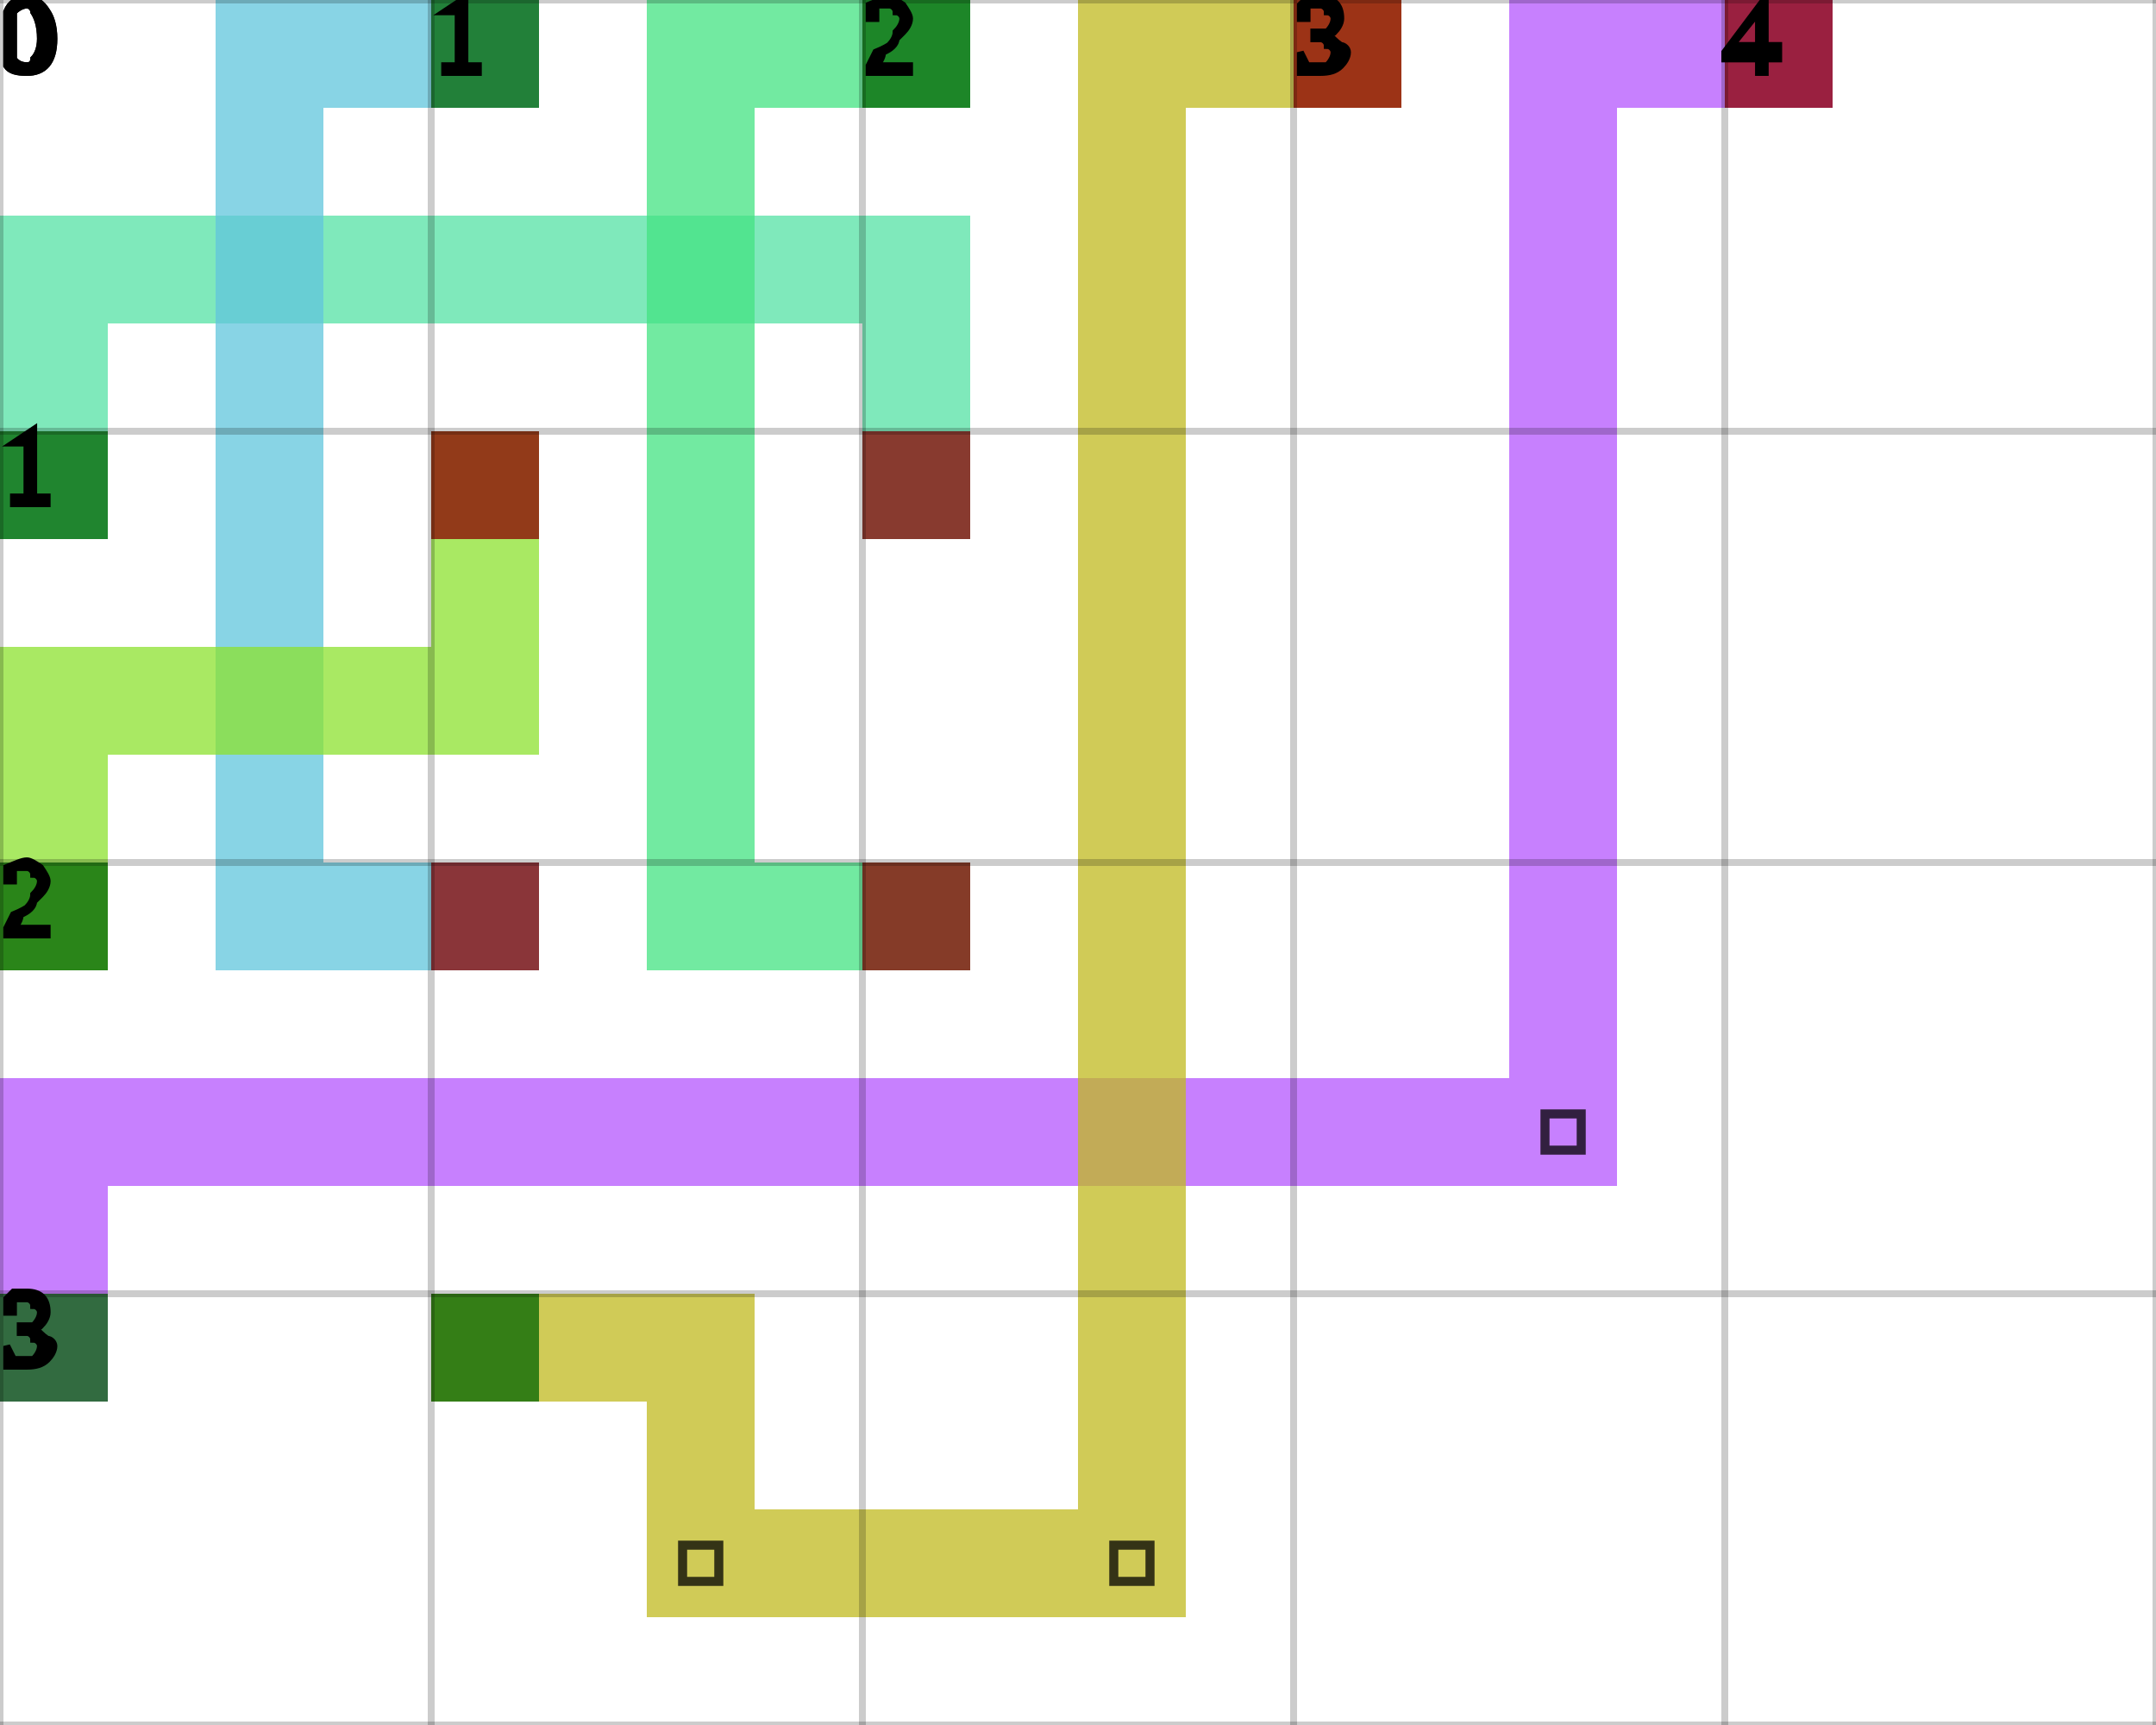
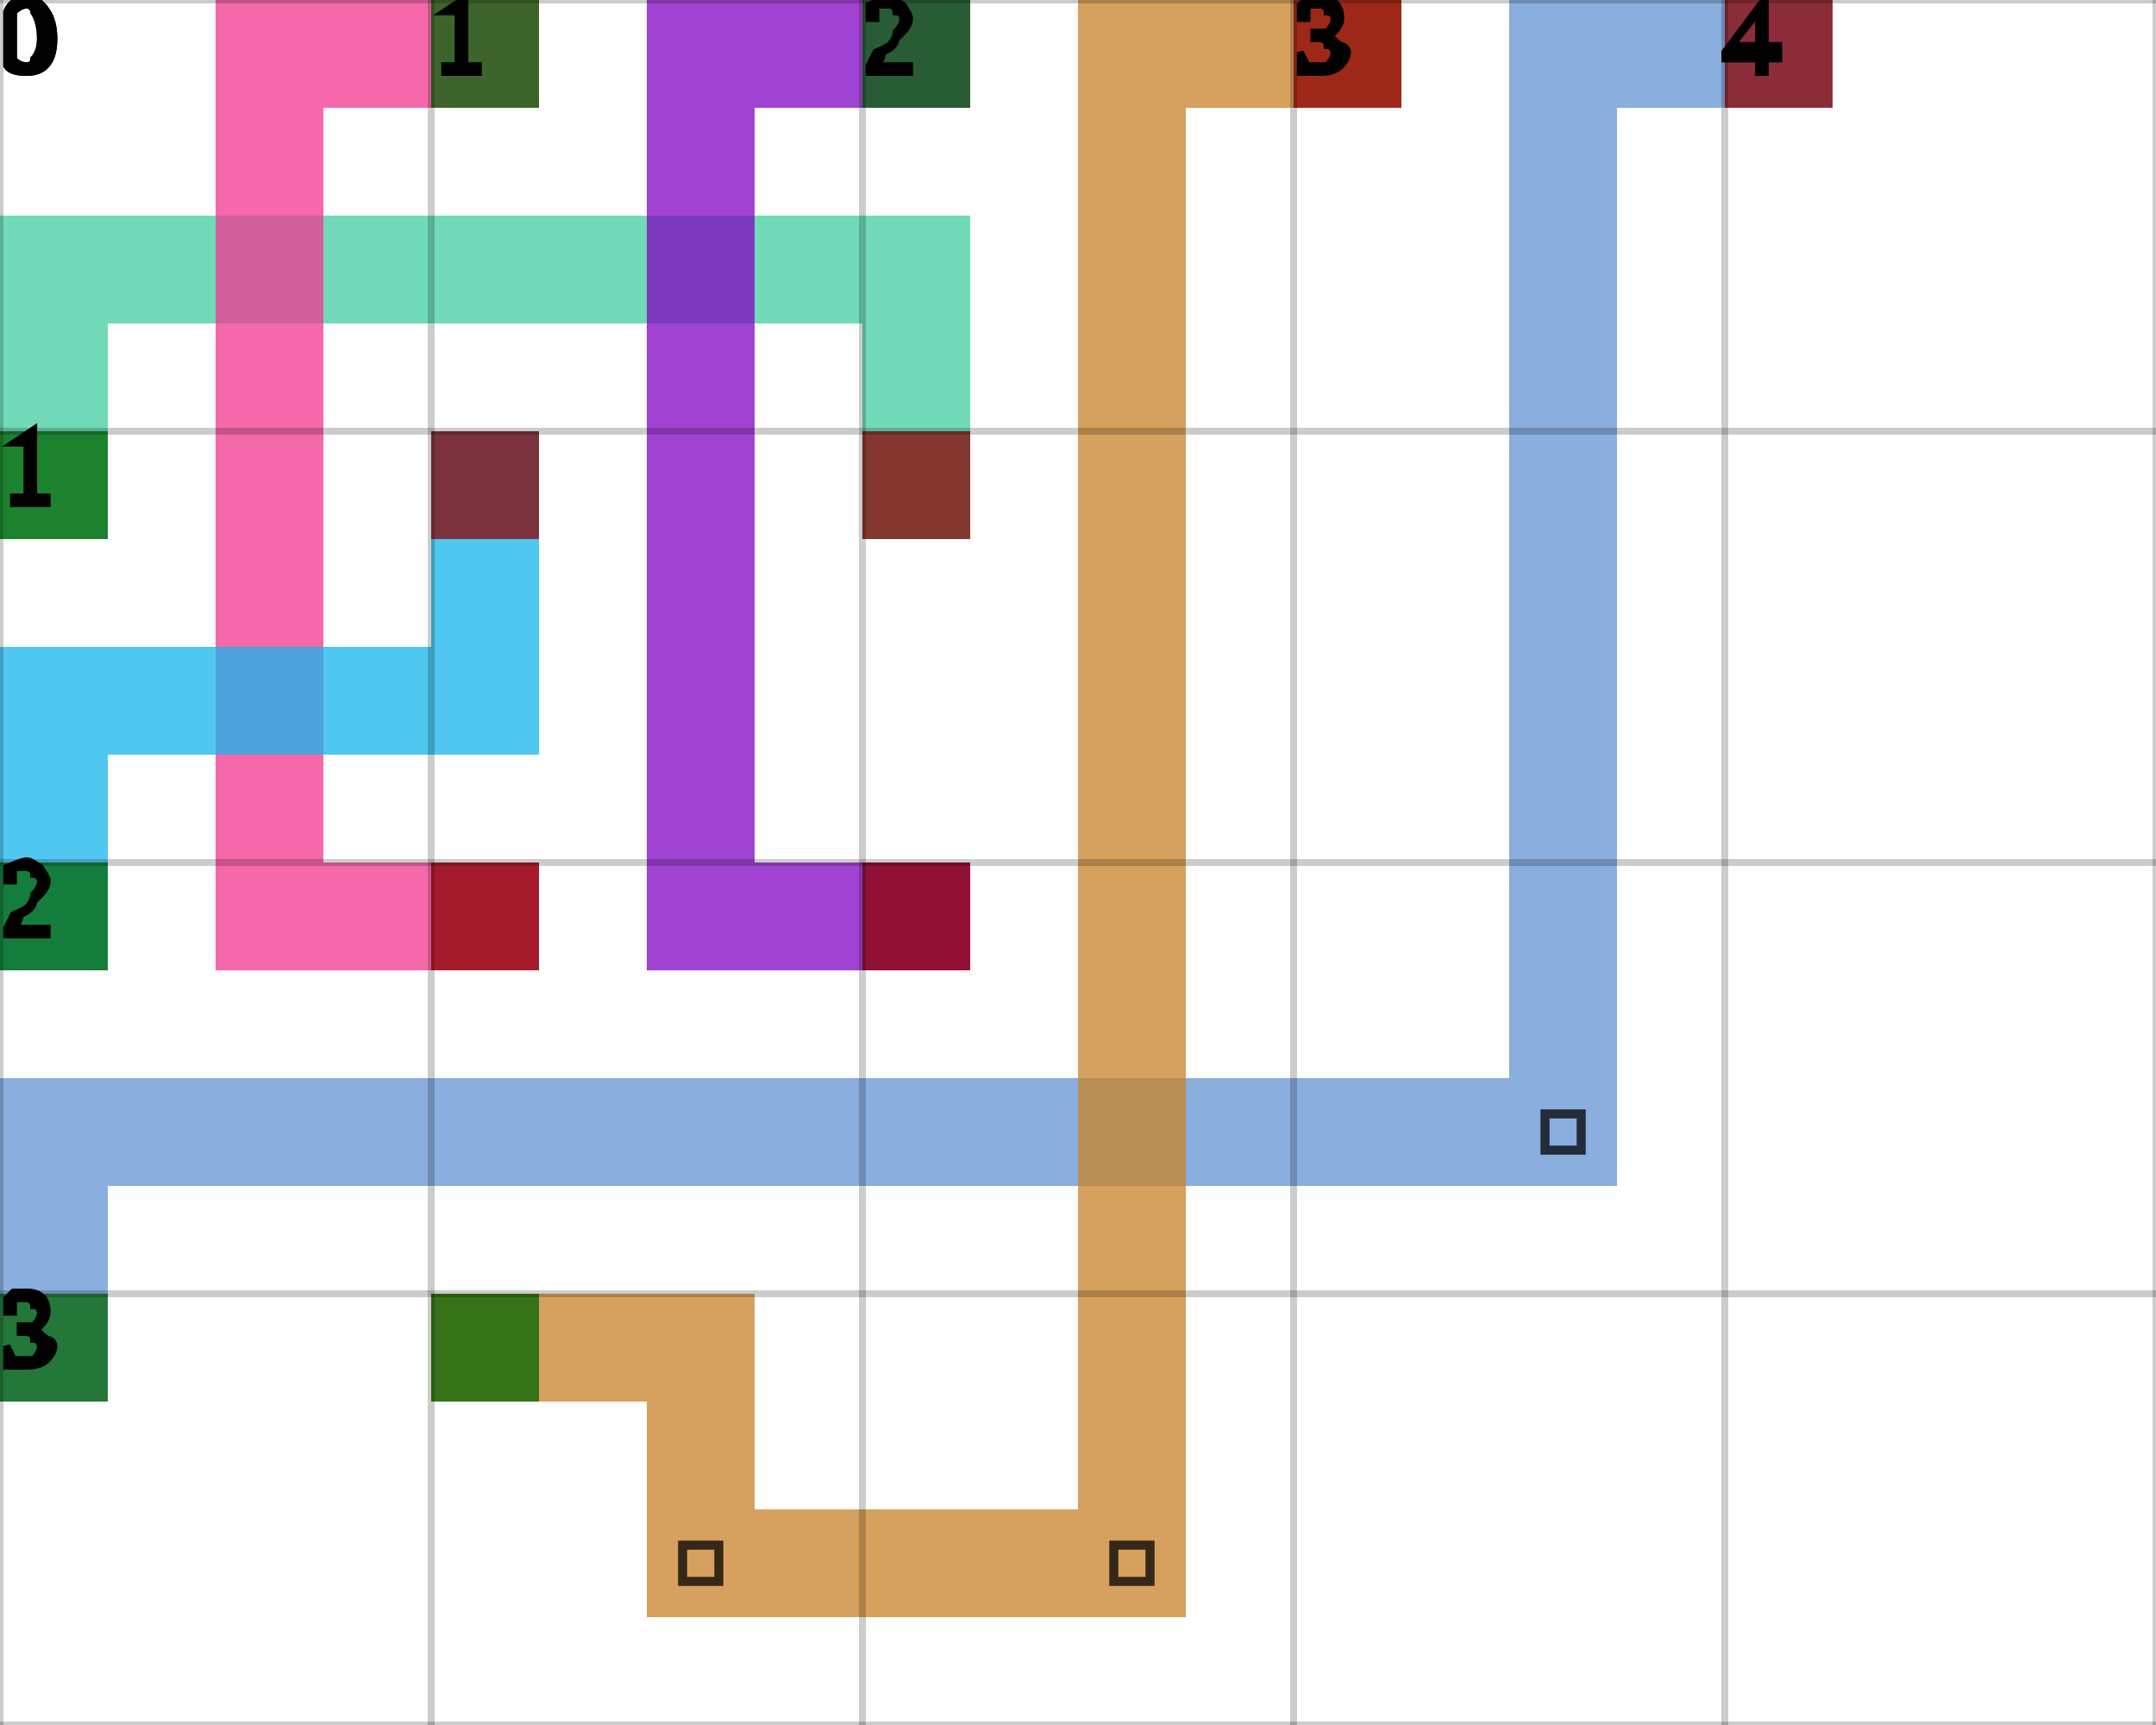
<svg xmlns="http://www.w3.org/2000/svg" height="100%" viewBox="0 0 5 4" width="100%" background-color="none">
-   <path d="M 0.25 1.25 L 0 1.25 L 0 0.5 L 0.25 0.5 Z" fill="#54E2A4" opacity="0.75" stroke="transparent" stroke-width="0.5" />
-   <path d="M 0.25 0.75 L 2.25 0.75 L 2.25 0.5 L 0.25 0.5 Z" fill="#54E2A4" opacity="0.75" stroke="transparent" stroke-width="0.5" />
-   <path d="M 2.25 0.75 L 2 0.75 L 2 1.25 L 2.25 1.25 Z" fill="#54E2A4" opacity="0.75" stroke="transparent" stroke-width="0.5" />
+   <path d="M 0.25 1.25 L 0 1.25 L 0 0.5 L 0.25 0.5 Z" fill="#40CEA1" opacity="0.75" stroke="transparent" stroke-width="0.5" />
+   <path d="M 0.25 0.75 L 2.25 0.75 L 2.25 0.5 L 0.25 0.5 Z" fill="#40CEA1" opacity="0.75" stroke="transparent" stroke-width="0.5" />
+   <path d="M 2.25 0.75 L 2 0.75 L 2 1.25 L 2.25 1.25 Z" fill="#40CEA1" opacity="0.75" stroke="transparent" stroke-width="0.5" />
  <rect fill="darkGreen" height="0.25" opacity="0.75" stroke="transparent" stroke-width="0.5" width="0.25" x="0" y="1" />
  <rect fill="darkRed" height="0.25" opacity="0.75" stroke="transparent" stroke-width="0.5" width="0.25" x="2" y="1" />
-   <path d="M 1.25 0.25 L 0.5 0.25 L 0.5 0 L 1.25 0 Z" fill="#60C5DC" opacity="0.75" stroke="transparent" stroke-width="0.5" />
-   <path d="M 0.75 0.25 L 0.5 0.25 L 0.5 2.25 L 0.75 2.25 Z" fill="#60C5DC" opacity="0.75" stroke="transparent" stroke-width="0.5" />
-   <path d="M 0.75 2.25 L 1.25 2.25 L 1.25 2 L 0.75 2 Z" fill="#60C5DC" opacity="0.75" stroke="transparent" stroke-width="0.5" />
+   <path d="M 1.25 0.25 L 0.5 0.25 L 0.5 0 L 1.25 0 Z" fill="#F1378D" opacity="0.75" stroke="transparent" stroke-width="0.5" />
+   <path d="M 0.75 0.25 L 0.5 0.25 L 0.5 2.25 L 0.75 2.25 Z" fill="#F1378D" opacity="0.75" stroke="transparent" stroke-width="0.5" />
+   <path d="M 0.75 2.25 L 1.25 2.25 L 1.25 2 L 0.75 2 Z" fill="#F1378D" opacity="0.75" stroke="transparent" stroke-width="0.5" />
  <rect fill="darkGreen" height="0.25" opacity="0.75" stroke="transparent" stroke-width="0.5" width="0.25" x="1" y="0" />
  <rect fill="darkRed" height="0.25" opacity="0.75" stroke="transparent" stroke-width="0.5" width="0.25" x="1" y="2" />
-   <path d="M 2.25 0.25 L 1.5 0.25 L 1.5 0 L 2.25 0 Z" fill="#43E381" opacity="0.75" stroke="transparent" stroke-width="0.5" />
-   <path d="M 1.75 0.25 L 1.5 0.25 L 1.5 2.25 L 1.75 2.25 Z" fill="#43E381" opacity="0.75" stroke="transparent" stroke-width="0.5" />
-   <path d="M 1.75 2.25 L 2.25 2.25 L 2.25 2 L 1.75 2 Z" fill="#43E381" opacity="0.75" stroke="transparent" stroke-width="0.5" />
+   <path d="M 2.25 0.25 L 1.5 0.25 L 1.5 0 L 2.25 0 Z" fill="#8204C3" opacity="0.75" stroke="transparent" stroke-width="0.5" />
+   <path d="M 1.75 0.25 L 1.5 0.25 L 1.5 2.25 L 1.75 2.25 Z" fill="#8204C3" opacity="0.75" stroke="transparent" stroke-width="0.5" />
+   <path d="M 1.75 2.25 L 2.25 2.25 L 2.25 2 L 1.75 2 Z" fill="#8204C3" opacity="0.75" stroke="transparent" stroke-width="0.5" />
  <rect fill="darkGreen" height="0.25" opacity="0.75" stroke="transparent" stroke-width="0.5" width="0.25" x="2" y="0" />
  <rect fill="darkRed" height="0.25" opacity="0.75" stroke="transparent" stroke-width="0.5" width="0.25" x="2" y="2" />
-   <path d="M 0.25 2.25 L 0 2.25 L 0 1.5 L 0.25 1.5 Z" fill="#8CE22F" opacity="0.75" stroke="transparent" stroke-width="0.5" />
-   <path d="M 0.25 1.75 L 1.25 1.75 L 1.25 1.5 L 0.25 1.5 Z" fill="#8CE22F" opacity="0.75" stroke="transparent" stroke-width="0.5" />
-   <path d="M 1.25 1.5 L 1 1.5 L 1 1 L 1.25 1 Z" fill="#8CE22F" opacity="0.75" stroke="transparent" stroke-width="0.5" />
+   <path d="M 0.25 2.25 L 0 2.25 L 0 1.5 L 0.25 1.5 Z" fill="#16B4EC" opacity="0.75" stroke="transparent" stroke-width="0.5" />
+   <path d="M 0.25 1.75 L 1.25 1.75 L 1.25 1.5 L 0.25 1.5 Z" fill="#16B4EC" opacity="0.75" stroke="transparent" stroke-width="0.5" />
+   <path d="M 1.25 1.5 L 1 1.5 L 1 1 L 1.25 1 Z" fill="#16B4EC" opacity="0.75" stroke="transparent" stroke-width="0.5" />
  <rect fill="darkGreen" height="0.25" opacity="0.75" stroke="transparent" stroke-width="0.5" width="0.25" x="0" y="2" />
  <rect fill="darkRed" height="0.25" opacity="0.75" stroke="transparent" stroke-width="0.5" width="0.25" x="1" y="1" />
-   <path d="M 0.25 3.25 L 0 3.25 L 0 2.5 L 0.25 2.5 Z" fill="#B456FD" opacity="0.75" stroke="transparent" stroke-width="0.5" />
-   <path d="M 0.25 2.75 L 3.75 2.75 L 3.75 2.5 L 0.25 2.5 Z" fill="#B456FD" opacity="0.75" stroke="transparent" stroke-width="0.5" />
-   <path d="M 3.75 2.5 L 3.5 2.5 L 3.5 0 L 3.75 0 Z" fill="#B456FD" opacity="0.75" stroke="transparent" stroke-width="0.5" />
+   <path d="M 0.25 3.25 L 0 3.25 L 0 2.5 L 0.25 2.5 Z" fill="#6393D3" opacity="0.75" stroke="transparent" stroke-width="0.5" />
+   <path d="M 0.25 2.75 L 3.75 2.75 L 3.75 2.5 L 0.25 2.5 Z" fill="#6393D3" opacity="0.75" stroke="transparent" stroke-width="0.5" />
+   <path d="M 3.75 2.5 L 3.5 2.5 L 3.5 0 L 3.75 0 Z" fill="#6393D3" opacity="0.75" stroke="transparent" stroke-width="0.5" />
  <path d="M 3.583 2.583 L 3.667 2.583 L 3.667 2.667 L 3.583 2.667 Z" fill="transparent" opacity="0.75" stroke="black" stroke-width="0.021" />
-   <path d="M 3.75 0.25 L 4.25 0.25 L 4.25 0 L 3.75 0 Z" fill="#B456FD" opacity="0.75" stroke="transparent" stroke-width="0.5" />
+   <path d="M 3.75 0.25 L 4.25 0.25 L 4.25 0 L 3.75 0 Z" fill="#6393D3" opacity="0.75" stroke="transparent" stroke-width="0.5" />
  <rect fill="darkGreen" height="0.25" opacity="0.75" stroke="transparent" stroke-width="0.5" width="0.25" x="0" y="3" />
  <rect fill="darkRed" height="0.25" opacity="0.75" stroke="transparent" stroke-width="0.5" width="0.25" x="4" y="0" />
-   <path d="M 1 3.25 L 1.75 3.25 L 1.75 3 L 1 3 Z" fill="#C0B91F" opacity="0.75" stroke="transparent" stroke-width="0.5" />
-   <path d="M 1.75 3.25 L 1.5 3.25 L 1.5 3.75 L 1.75 3.75 Z" fill="#C0B91F" opacity="0.75" stroke="transparent" stroke-width="0.5" />
-   <path d="M 1.75 3.75 L 2.75 3.75 L 2.75 3.5 L 1.75 3.5 Z" fill="#C0B91F" opacity="0.75" stroke="transparent" stroke-width="0.5" />
+   <path d="M 1 3.25 L 1.75 3.25 L 1.75 3 L 1 3 Z" fill="#C88128" opacity="0.75" stroke="transparent" stroke-width="0.5" />
+   <path d="M 1.75 3.25 L 1.5 3.25 L 1.5 3.75 L 1.75 3.75 Z" fill="#C88128" opacity="0.75" stroke="transparent" stroke-width="0.5" />
+   <path d="M 1.75 3.75 L 2.75 3.75 L 2.75 3.5 L 1.75 3.5 Z" fill="#C88128" opacity="0.75" stroke="transparent" stroke-width="0.5" />
  <path d="M 1.583 3.583 L 1.667 3.583 L 1.667 3.667 L 1.583 3.667 Z" fill="transparent" opacity="0.75" stroke="black" stroke-width="0.021" />
-   <path d="M 2.75 3.5 L 2.5 3.5 L 2.5 0 L 2.75 0 Z" fill="#C0B91F" opacity="0.75" stroke="transparent" stroke-width="0.5" />
+   <path d="M 2.75 3.5 L 2.5 3.5 L 2.5 0 L 2.75 0 Z" fill="#C88128" opacity="0.75" stroke="transparent" stroke-width="0.5" />
  <path d="M 2.583 3.583 L 2.667 3.583 L 2.667 3.667 L 2.583 3.667 Z" fill="transparent" opacity="0.75" stroke="black" stroke-width="0.021" />
-   <path d="M 2.75 0.25 L 3.25 0.25 L 3.25 0 L 2.75 0 Z" fill="#C0B91F" opacity="0.75" stroke="transparent" stroke-width="0.5" />
+   <path d="M 2.75 0.25 L 3.25 0.25 L 3.25 0 L 2.75 0 Z" fill="#C88128" opacity="0.75" stroke="transparent" stroke-width="0.5" />
  <rect fill="darkGreen" height="0.25" opacity="0.75" stroke="transparent" stroke-width="0.5" width="0.25" x="1" y="3" />
  <rect fill="darkRed" height="0.25" opacity="0.75" stroke="transparent" stroke-width="0.5" width="0.25" x="3" y="0" />
  <line dominant-baseline="hanging" fill="transparent" font-size="0.25" opacity="0.2" stroke="black" stroke-width="0.016" text-anchor="start" x1="0" x2="0" y1="0" y2="4" />
  <text dominant-baseline="hanging" fill="black" font-size="0.25" opacity="1" stroke="black" stroke-width="0.016" text-anchor="start" x="0" y="0">0</text>
  <line dominant-baseline="hanging" fill="transparent" font-size="0.25" opacity="0.2" stroke="black" stroke-width="0.016" text-anchor="start" x1="1" x2="1" y1="0" y2="4" />
  <text dominant-baseline="hanging" fill="black" font-size="0.25" opacity="1" stroke="black" stroke-width="0.016" text-anchor="start" x="1" y="0">1</text>
  <line dominant-baseline="hanging" fill="transparent" font-size="0.25" opacity="0.2" stroke="black" stroke-width="0.016" text-anchor="start" x1="2" x2="2" y1="0" y2="4" />
  <text dominant-baseline="hanging" fill="black" font-size="0.25" opacity="1" stroke="black" stroke-width="0.016" text-anchor="start" x="2" y="0">2</text>
  <line dominant-baseline="hanging" fill="transparent" font-size="0.25" opacity="0.2" stroke="black" stroke-width="0.016" text-anchor="start" x1="3" x2="3" y1="0" y2="4" />
  <text dominant-baseline="hanging" fill="black" font-size="0.25" opacity="1" stroke="black" stroke-width="0.016" text-anchor="start" x="3" y="0">3</text>
  <line dominant-baseline="hanging" fill="transparent" font-size="0.25" opacity="0.2" stroke="black" stroke-width="0.016" text-anchor="start" x1="4" x2="4" y1="0" y2="4" />
  <text dominant-baseline="hanging" fill="black" font-size="0.25" opacity="1" stroke="black" stroke-width="0.016" text-anchor="start" x="4" y="0">4</text>
  <line dominant-baseline="hanging" fill="transparent" font-size="0.25" opacity="0.2" stroke="black" stroke-width="0.016" text-anchor="start" x1="5" x2="5" y1="0" y2="4" />
  <line dominant-baseline="hanging" fill="transparent" font-size="0.25" opacity="0.2" stroke="black" stroke-width="0.016" text-anchor="start" x1="0" x2="5" y1="0" y2="0" />
  <text dominant-baseline="hanging" fill="black" font-size="0.25" opacity="1" stroke="black" stroke-width="0.016" text-anchor="start" x="0" y="0">0</text>
  <line dominant-baseline="hanging" fill="transparent" font-size="0.25" opacity="0.2" stroke="black" stroke-width="0.016" text-anchor="start" x1="0" x2="5" y1="1" y2="1" />
  <text dominant-baseline="hanging" fill="black" font-size="0.25" opacity="1" stroke="black" stroke-width="0.016" text-anchor="start" x="0" y="1">1</text>
  <line dominant-baseline="hanging" fill="transparent" font-size="0.25" opacity="0.2" stroke="black" stroke-width="0.016" text-anchor="start" x1="0" x2="5" y1="2" y2="2" />
  <text dominant-baseline="hanging" fill="black" font-size="0.25" opacity="1" stroke="black" stroke-width="0.016" text-anchor="start" x="0" y="2">2</text>
  <line dominant-baseline="hanging" fill="transparent" font-size="0.25" opacity="0.2" stroke="black" stroke-width="0.016" text-anchor="start" x1="0" x2="5" y1="3" y2="3" />
  <text dominant-baseline="hanging" fill="black" font-size="0.25" opacity="1" stroke="black" stroke-width="0.016" text-anchor="start" x="0" y="3">3</text>
  <line dominant-baseline="hanging" fill="transparent" font-size="0.25" opacity="0.2" stroke="black" stroke-width="0.016" text-anchor="start" x1="0" x2="5" y1="4" y2="4" />
</svg>
